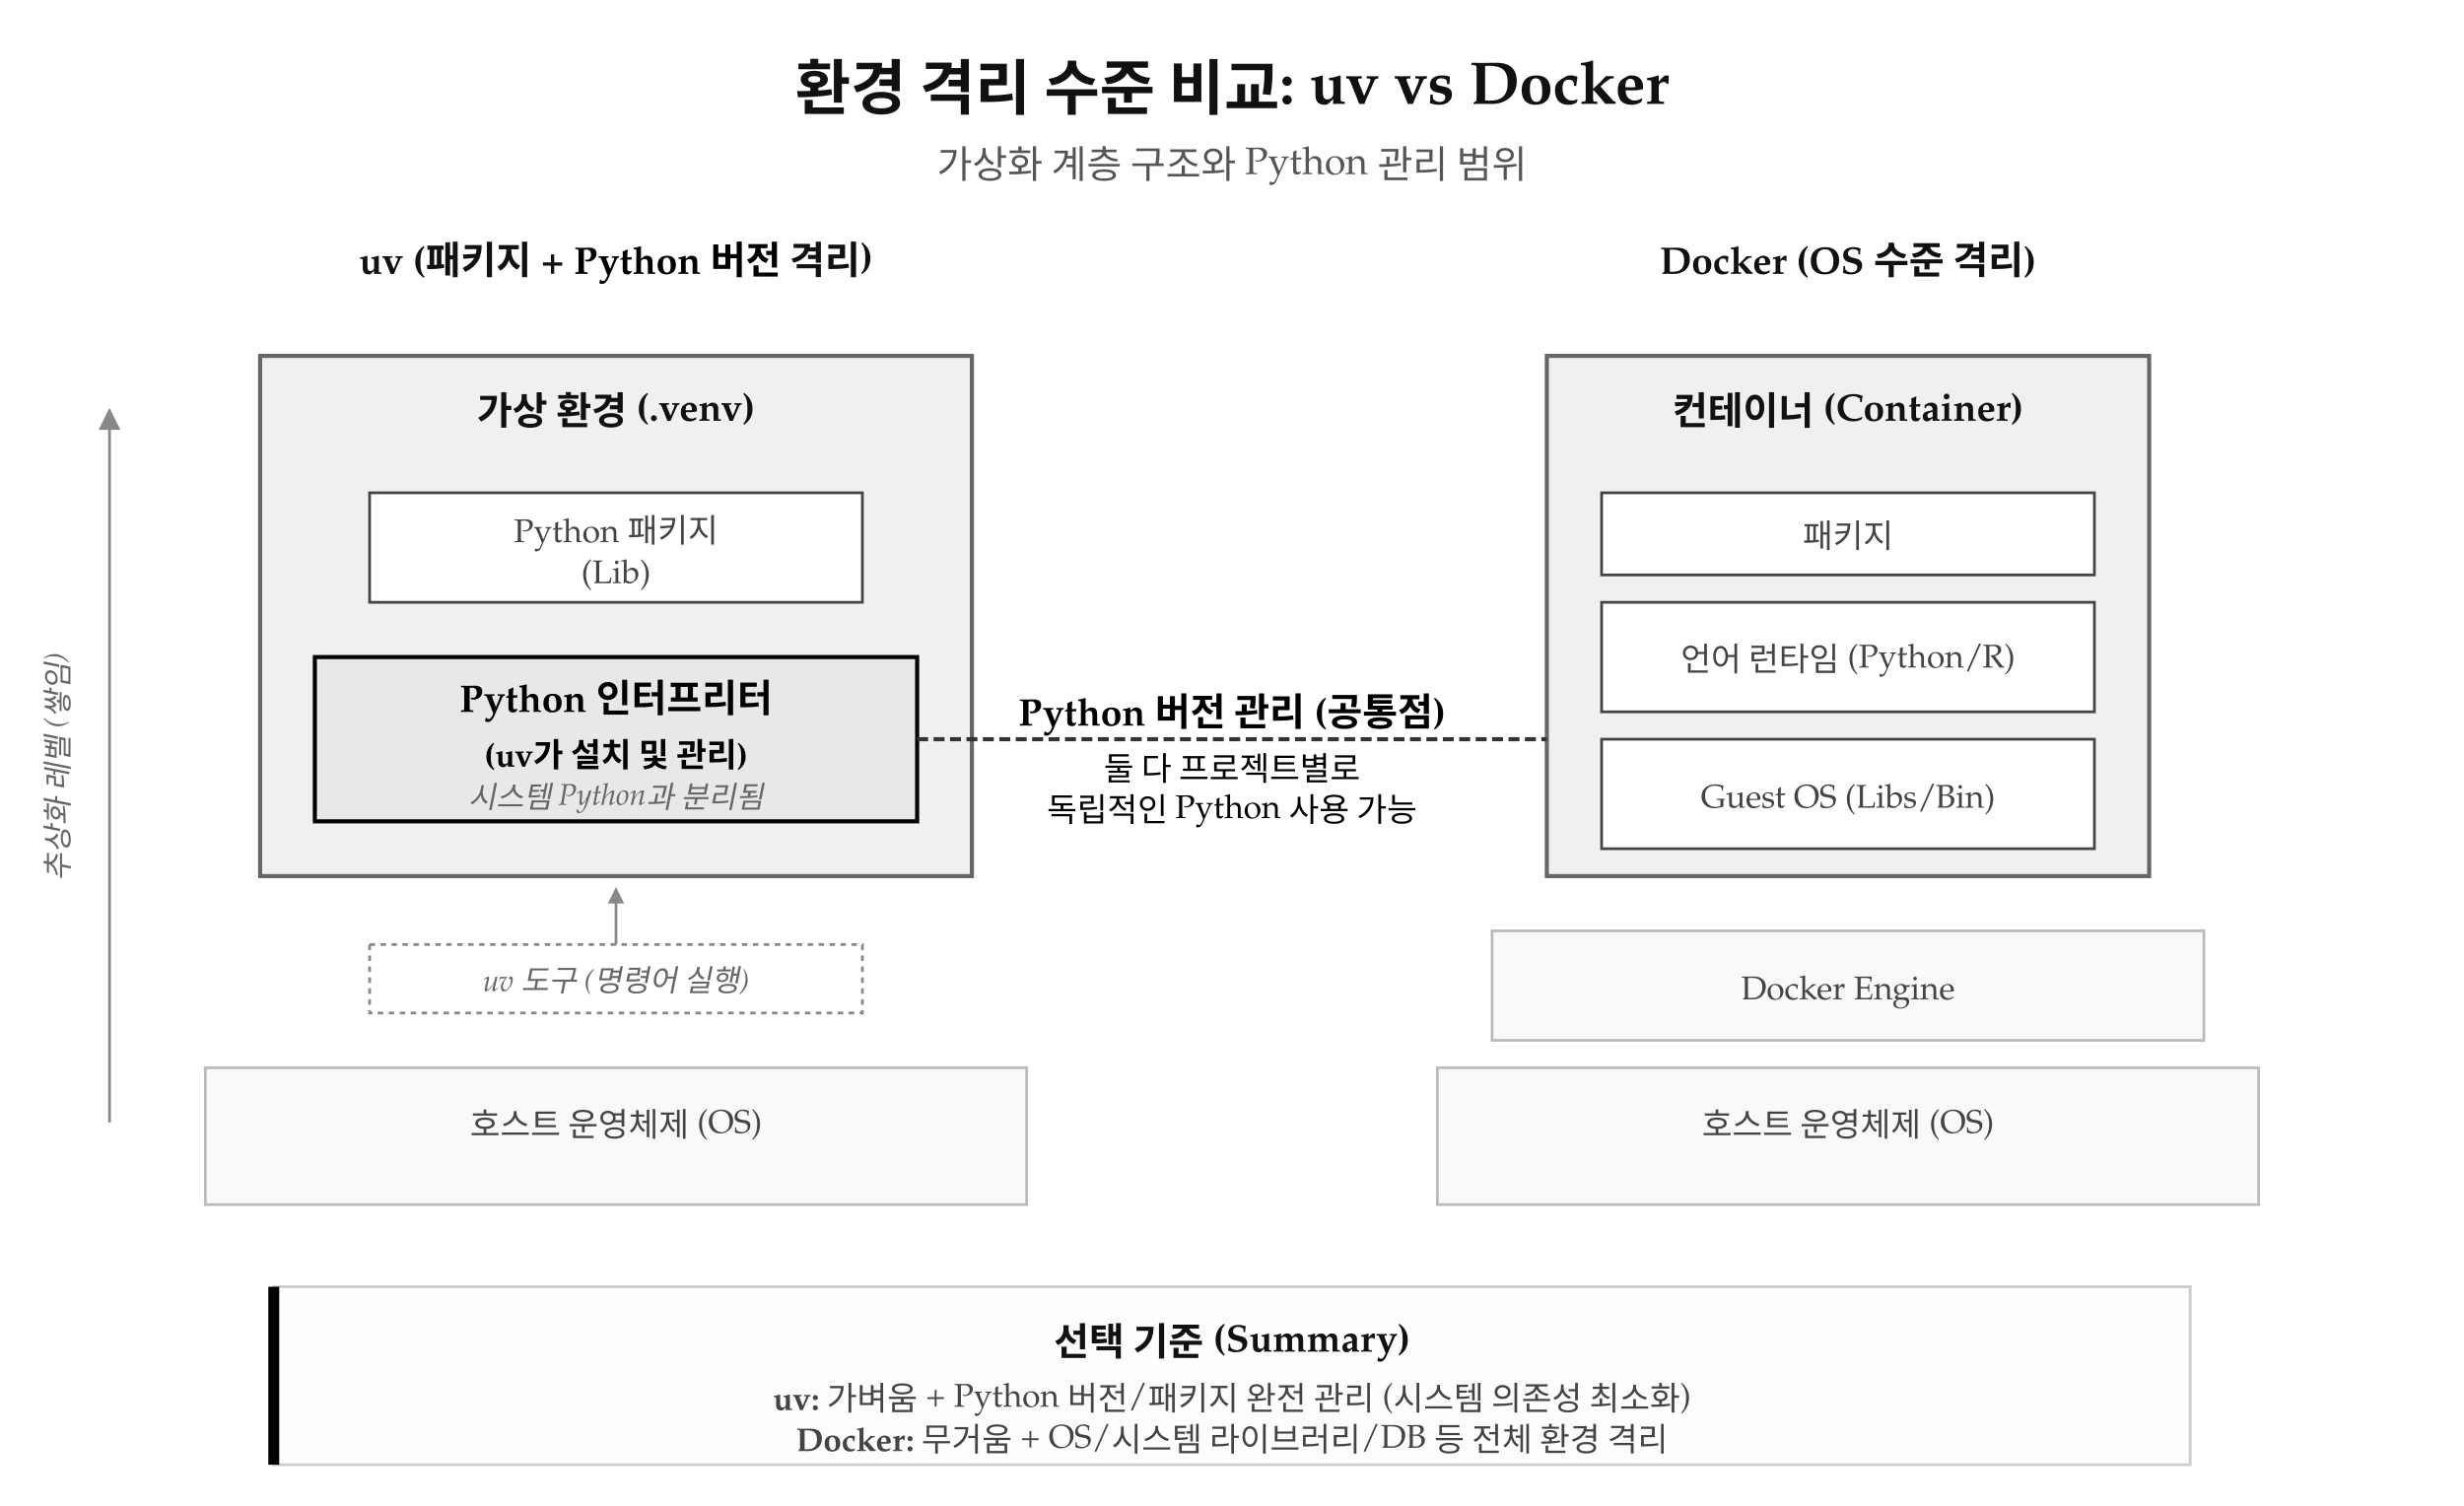
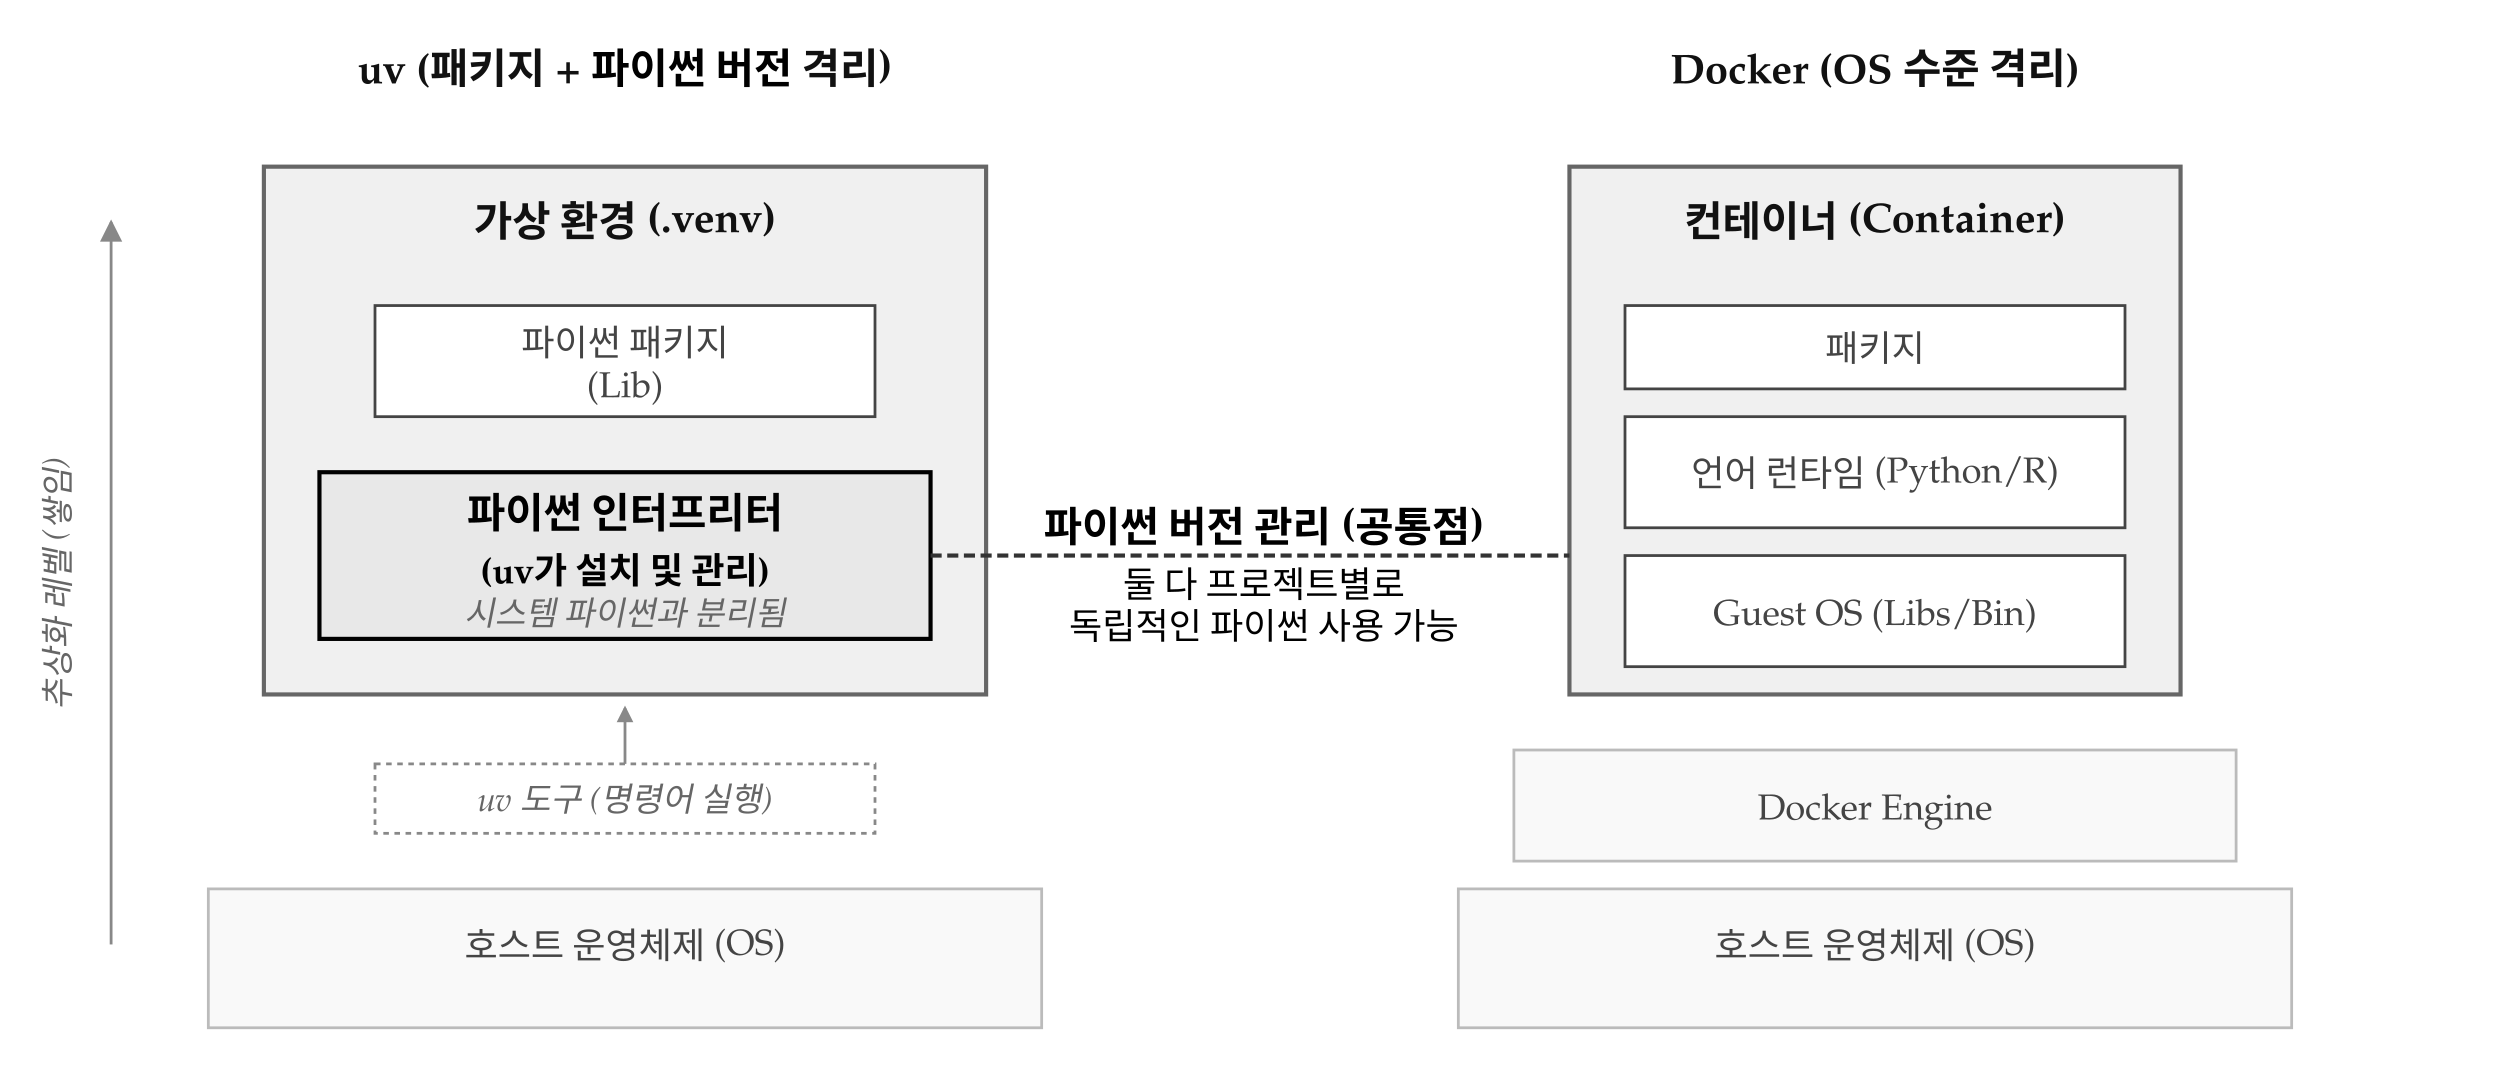
- <svg xmlns="http://www.w3.org/2000/svg" viewBox="0 0 900 550">
+ <svg xmlns="http://www.w3.org/2000/svg" viewBox="0 70 900 390">
  <defs>
    <style>
      /* Tufte Style: Strictly Grayscale, Serif, Minimal */
      .tufte-text { font-family: Palatino, 'Book Antiqua', Georgia, serif; fill: #111; }
      .title { font-size: 22px; font-weight: bold; }
      .subtitle { font-size: 14px; fill: #555; }
-       .label { font-size: 14px; font-weight: bold; }
-       .detail { font-size: 12px; fill: #444; }
-       .note { font-size: 11px; fill: #666; font-style: italic; }
+       .label { font-size: 15px; font-weight: bold; }
+       .detail { font-size: 13px; fill: #444; }
+       .note { font-size: 12px; fill: #666; font-style: italic; }

      /* Highlight Styles (Grayscale) */
      /* 강조: 진한 테두리와 약간 더 어두운 배경 */
      .highlight { fill: #e8e8e8; stroke: #000; stroke-width: 1.5; }
      .highlight-text { fill: #000; font-weight: bold; }
      .highlight-line { stroke: #333; stroke-width: 1.5; stroke-dasharray: 4,2; }

      /* Standard Layers */
      .layer { fill: #fff; stroke: #888; stroke-width: 1; }
      .layer-shared { fill: #f9f9f9; stroke: #bbb; stroke-width: 1; }
      .layer-isolated { fill: #f0f0f0; stroke: #666; stroke-width: 1.5; }
      .layer-emphatic { fill: #ffffff; stroke: #444; stroke-width: 1; }
    </style>
  </defs>
  <rect x="0" y="0" width="900" height="550" fill="#ffffff" />
-   <text x="450" y="40" text-anchor="middle" class="tufte-text title">환경 격리 수준 비교: uv vs Docker</text>
-   <text x="450" y="65" text-anchor="middle" class="tufte-text subtitle">가상화 계층 구조와 Python 관리 범위</text>
-   <text x="225" y="100" text-anchor="middle" class="tufte-text label">uv (패키지 + <tspan class="highlight-text">Python 버전</tspan> 격리)</text>
+   <text x="225" y="100" text-anchor="middle" class="tufte-text label">uv (패키지 + <tspan class="highlight-text">파이썬 버전</tspan> 격리)</text>
  <rect x="75" y="390" width="300" height="50" rx="0" class="layer-shared" />
  <text x="225" y="415" text-anchor="middle" class="tufte-text detail">호스트 운영체제 (OS)</text>
  <rect x="135" y="345" width="180" height="25" rx="0" class="layer" style="stroke-dasharray: 2,2;" />
  <text x="225" y="362" text-anchor="middle" class="tufte-text note">uv 도구 (명령어 실행)</text>
  <path d="M 225 345 L 225 325" fill="none" stroke="#888" stroke-width="1" marker-end="url(#arrow-up-sm)" />
  <rect x="95" y="130" width="260" height="190" rx="0" class="layer-isolated" />
  <text x="225" y="155" text-anchor="middle" class="tufte-text label">가상 환경 (.venv)</text>
  <rect x="135" y="180" width="180" height="40" rx="0" class="layer-emphatic" />
-   <text x="225" y="198" text-anchor="middle" class="tufte-text detail">Python 패키지</text>
+   <text x="225" y="198" text-anchor="middle" class="tufte-text detail">파이썬 패키지</text>
  <text x="225" y="213" text-anchor="middle" class="tufte-text detail">(Lib)</text>
  <rect x="115" y="240" width="220" height="60" rx="0" class="highlight" />
-   <text x="225" y="260" text-anchor="middle" class="tufte-text label highlight-text">Python 인터프리터</text>
+   <text x="225" y="260" text-anchor="middle" class="tufte-text label highlight-text">파이썬 인터프리터</text>
  <text x="225" y="280" text-anchor="middle" class="tufte-text detail highlight-text">(uv가 설치 및 관리)</text>
-   <text x="225" y="295" text-anchor="middle" class="tufte-text note">시스템 Python과 분리됨</text>
+   <text x="225" y="295" text-anchor="middle" class="tufte-text note">시스템 파이썬과 분리됨</text>
  <text x="675" y="100" text-anchor="middle" class="tufte-text label">Docker (OS 수준 격리)</text>
  <rect x="525" y="390" width="300" height="50" rx="0" class="layer-shared" />
  <text x="675" y="415" text-anchor="middle" class="tufte-text detail">호스트 운영체제 (OS)</text>
  <rect x="545" y="340" width="260" height="40" rx="0" class="layer-shared" />
  <text x="675" y="365" text-anchor="middle" class="tufte-text detail">Docker Engine</text>
  <rect x="565" y="130" width="220" height="190" rx="0" class="layer-isolated" />
  <text x="675" y="155" text-anchor="middle" class="tufte-text label">컨테이너 (Container)</text>
  <rect x="585" y="180" width="180" height="30" rx="0" class="layer-emphatic" />
  <text x="675" y="200" text-anchor="middle" class="tufte-text detail">패키지</text>
  <rect x="585" y="220" width="180" height="40" rx="0" class="layer-emphatic" />
  <text x="675" y="245" text-anchor="middle" class="tufte-text detail">언어 런타임 (Python/R)</text>
  <rect x="585" y="270" width="180" height="40" rx="0" class="layer-emphatic" />
  <text x="675" y="295" text-anchor="middle" class="tufte-text detail">Guest OS (Libs/Bin)</text>
  <path d="M 40 410 L 40 150" fill="none" stroke="#888" stroke-width="1" marker-end="url(#arrow-up)" />
  <text x="25" y="280" text-anchor="middle" class="tufte-text note" transform="rotate(-90, 25, 280)">추상화 레벨 (쌓임)</text>
  <defs>
    <marker id="arrow-up" markerWidth="8" markerHeight="8" refX="7" refY="4" orient="auto">
      <path d="M 0 0 L 8 4 L 0 8 z" fill="#888" />
    </marker>
    <marker id="arrow-up-sm" markerWidth="6" markerHeight="6" refX="5" refY="3" orient="auto">
      <path d="M 0 0 L 6 3 L 0 6 z" fill="#888" />
    </marker>
  </defs>
  <line x1="335" y1="270" x2="565" y2="270" class="highlight-line" />
-   <text x="450" y="265" text-anchor="middle" class="tufte-text label highlight-text">Python 버전 관리 (공통점)</text>
-   <text x="450" y="285" text-anchor="middle" class="tufte-text detail" style="fill:#000;">둘 다 프로젝트별로</text>
-   <text x="450" y="300" text-anchor="middle" class="tufte-text detail" style="fill:#000;">독립적인 Python 사용 가능</text>
-   <rect x="100" y="470" width="700" height="65" fill="#fdfdfd" stroke="#ccc" stroke-width="1" rx="0" />
-   <line x1="100" y1="470" x2="100" y2="535" stroke="#000" stroke-width="4" />
-   <text x="450" y="495" text-anchor="middle" class="tufte-text label">선택 기준 (Summary)</text>
-   <text x="450" y="515" text-anchor="middle" class="tufte-text detail">
-     <tspan font-weight="bold">uv:</tspan> 가벼움 + Python 버전/패키지 완전 관리 (시스템 의존성 최소화)</text>
-   <text x="450" y="530" text-anchor="middle" class="tufte-text detail">
-     <tspan font-weight="bold">Docker:</tspan> 무거움 + OS/시스템 라이브러리/DB 등 전체 환경 격리</text>
+   <text x="455" y="265" text-anchor="middle" class="tufte-text label highlight-text">파이썬 버전 관리 (공통점)</text>
+   <text x="455" y="285" text-anchor="middle" class="tufte-text detail" style="fill:#000;">둘 다 프로젝트별로</text>
+   <text x="455" y="300" text-anchor="middle" class="tufte-text detail" style="fill:#000;">독립적인 파이썬 사용 가능</text>
</svg>
